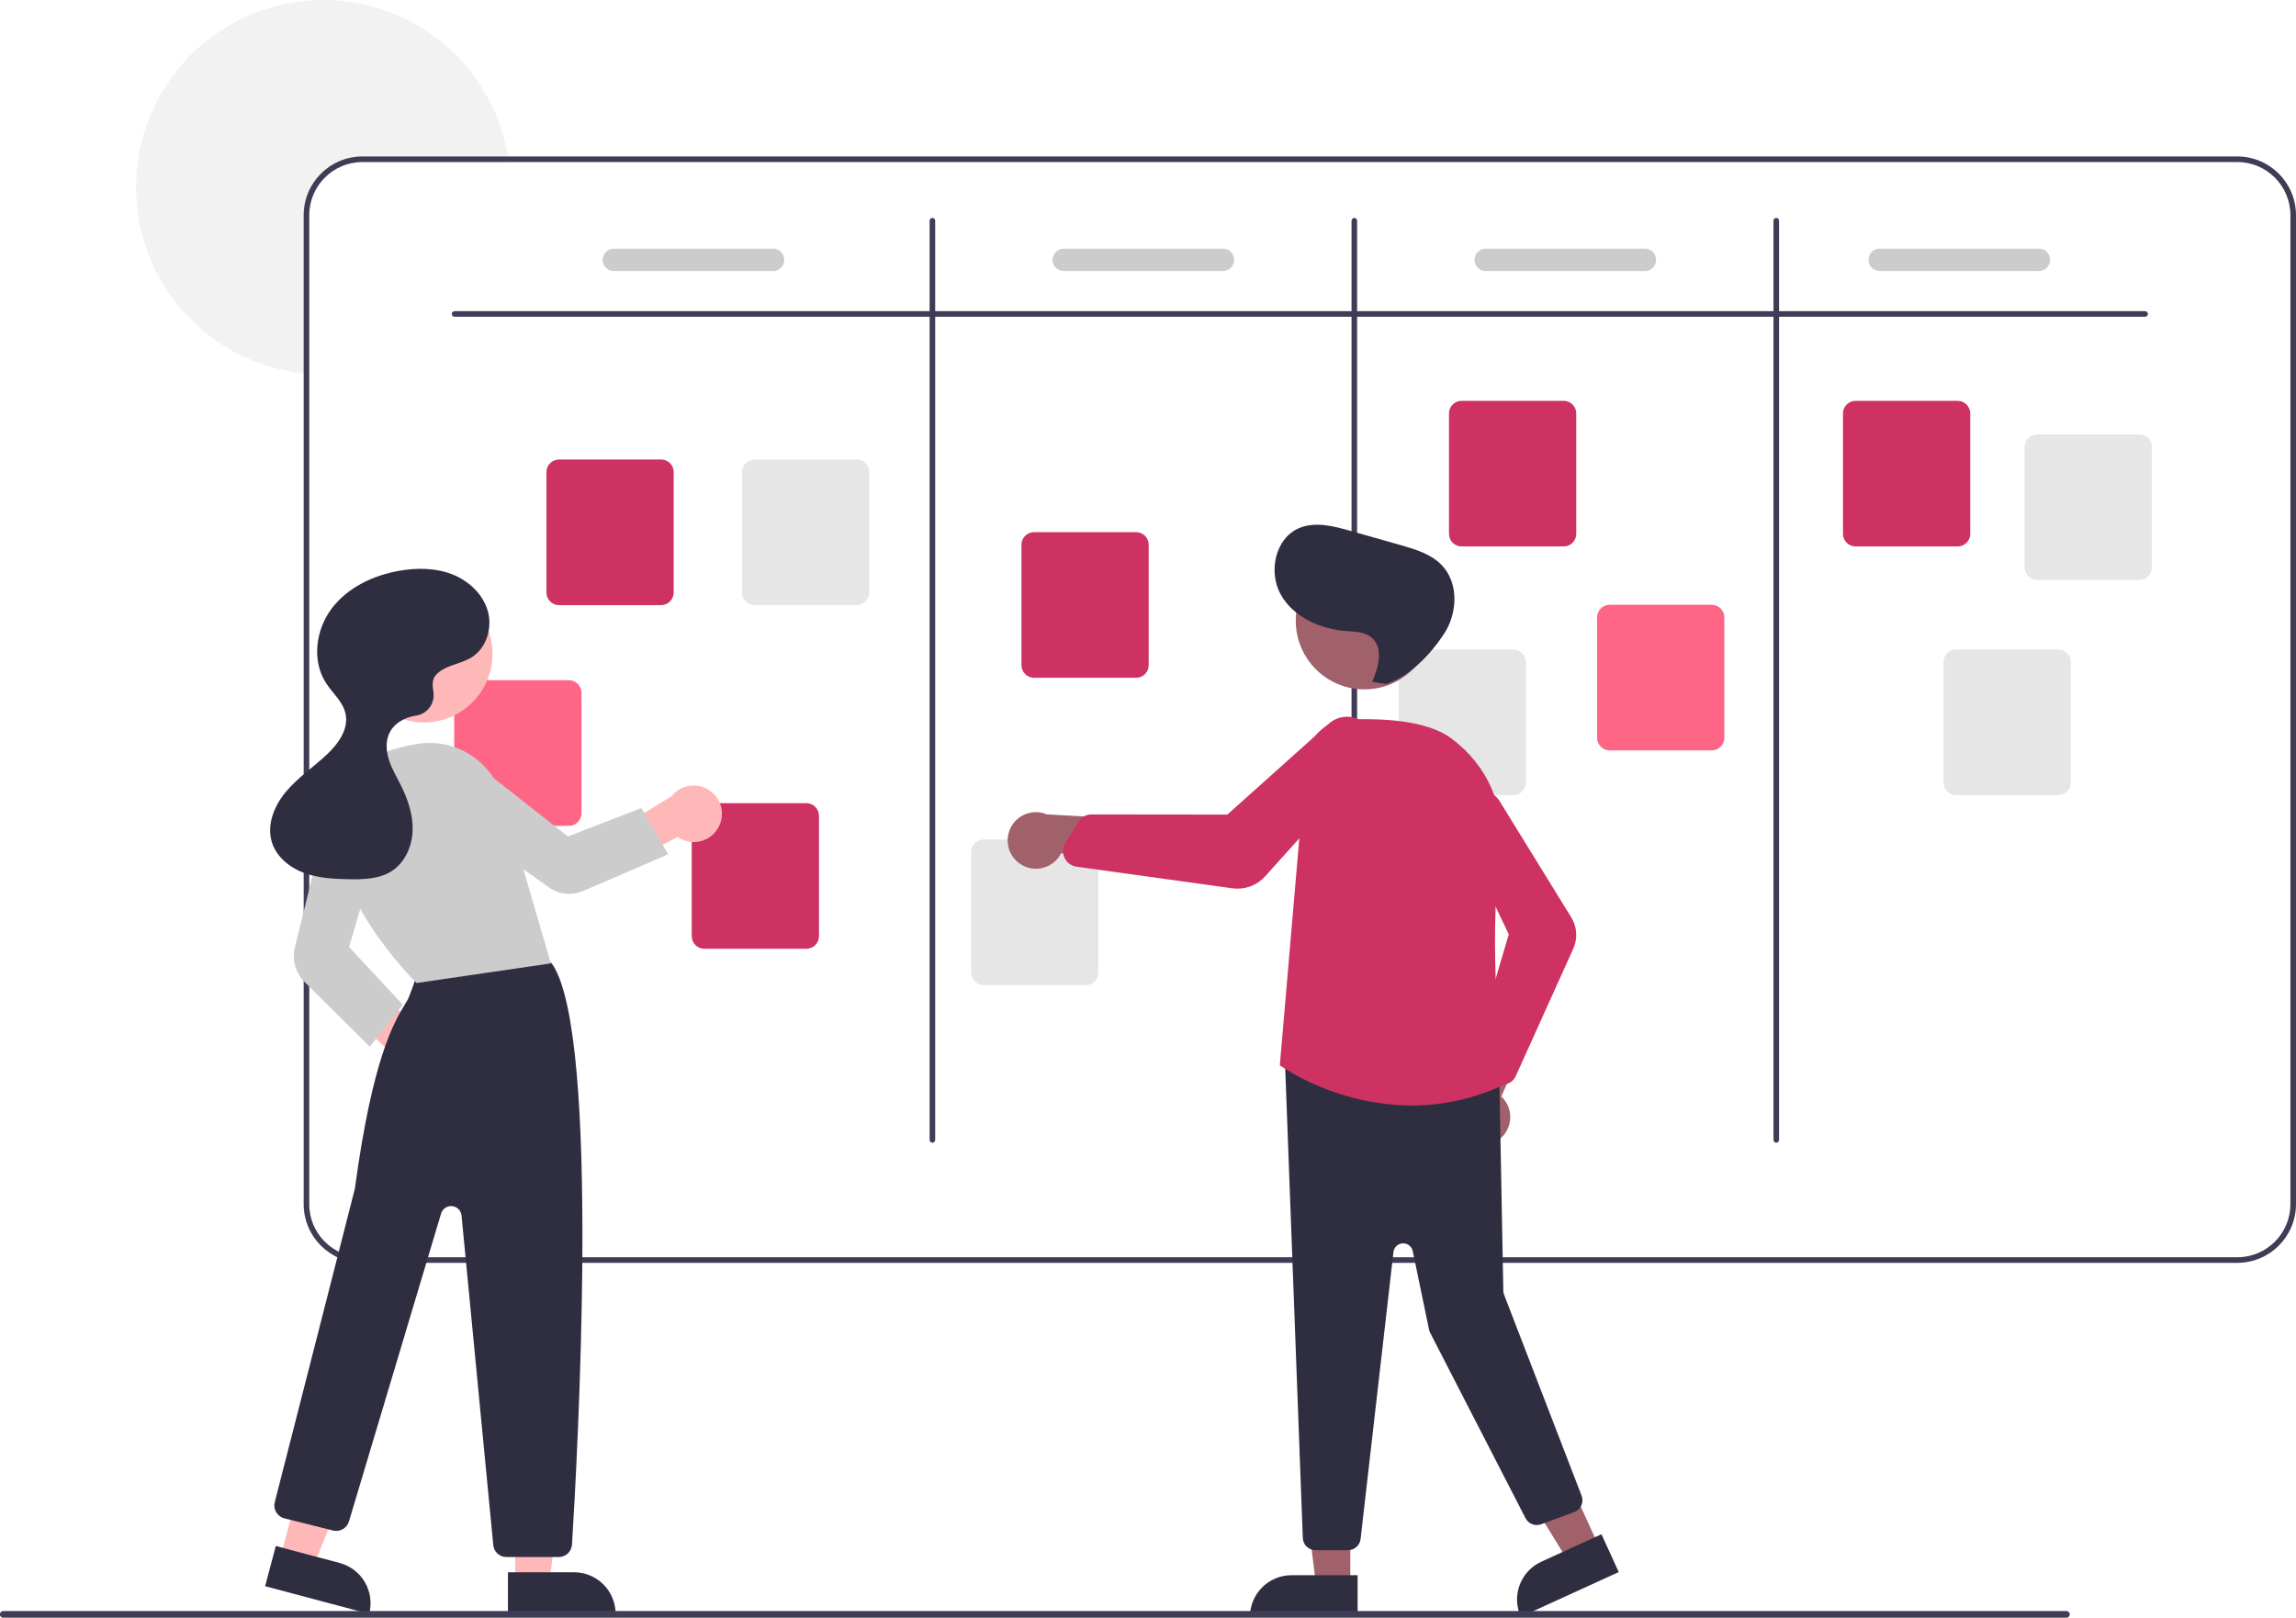
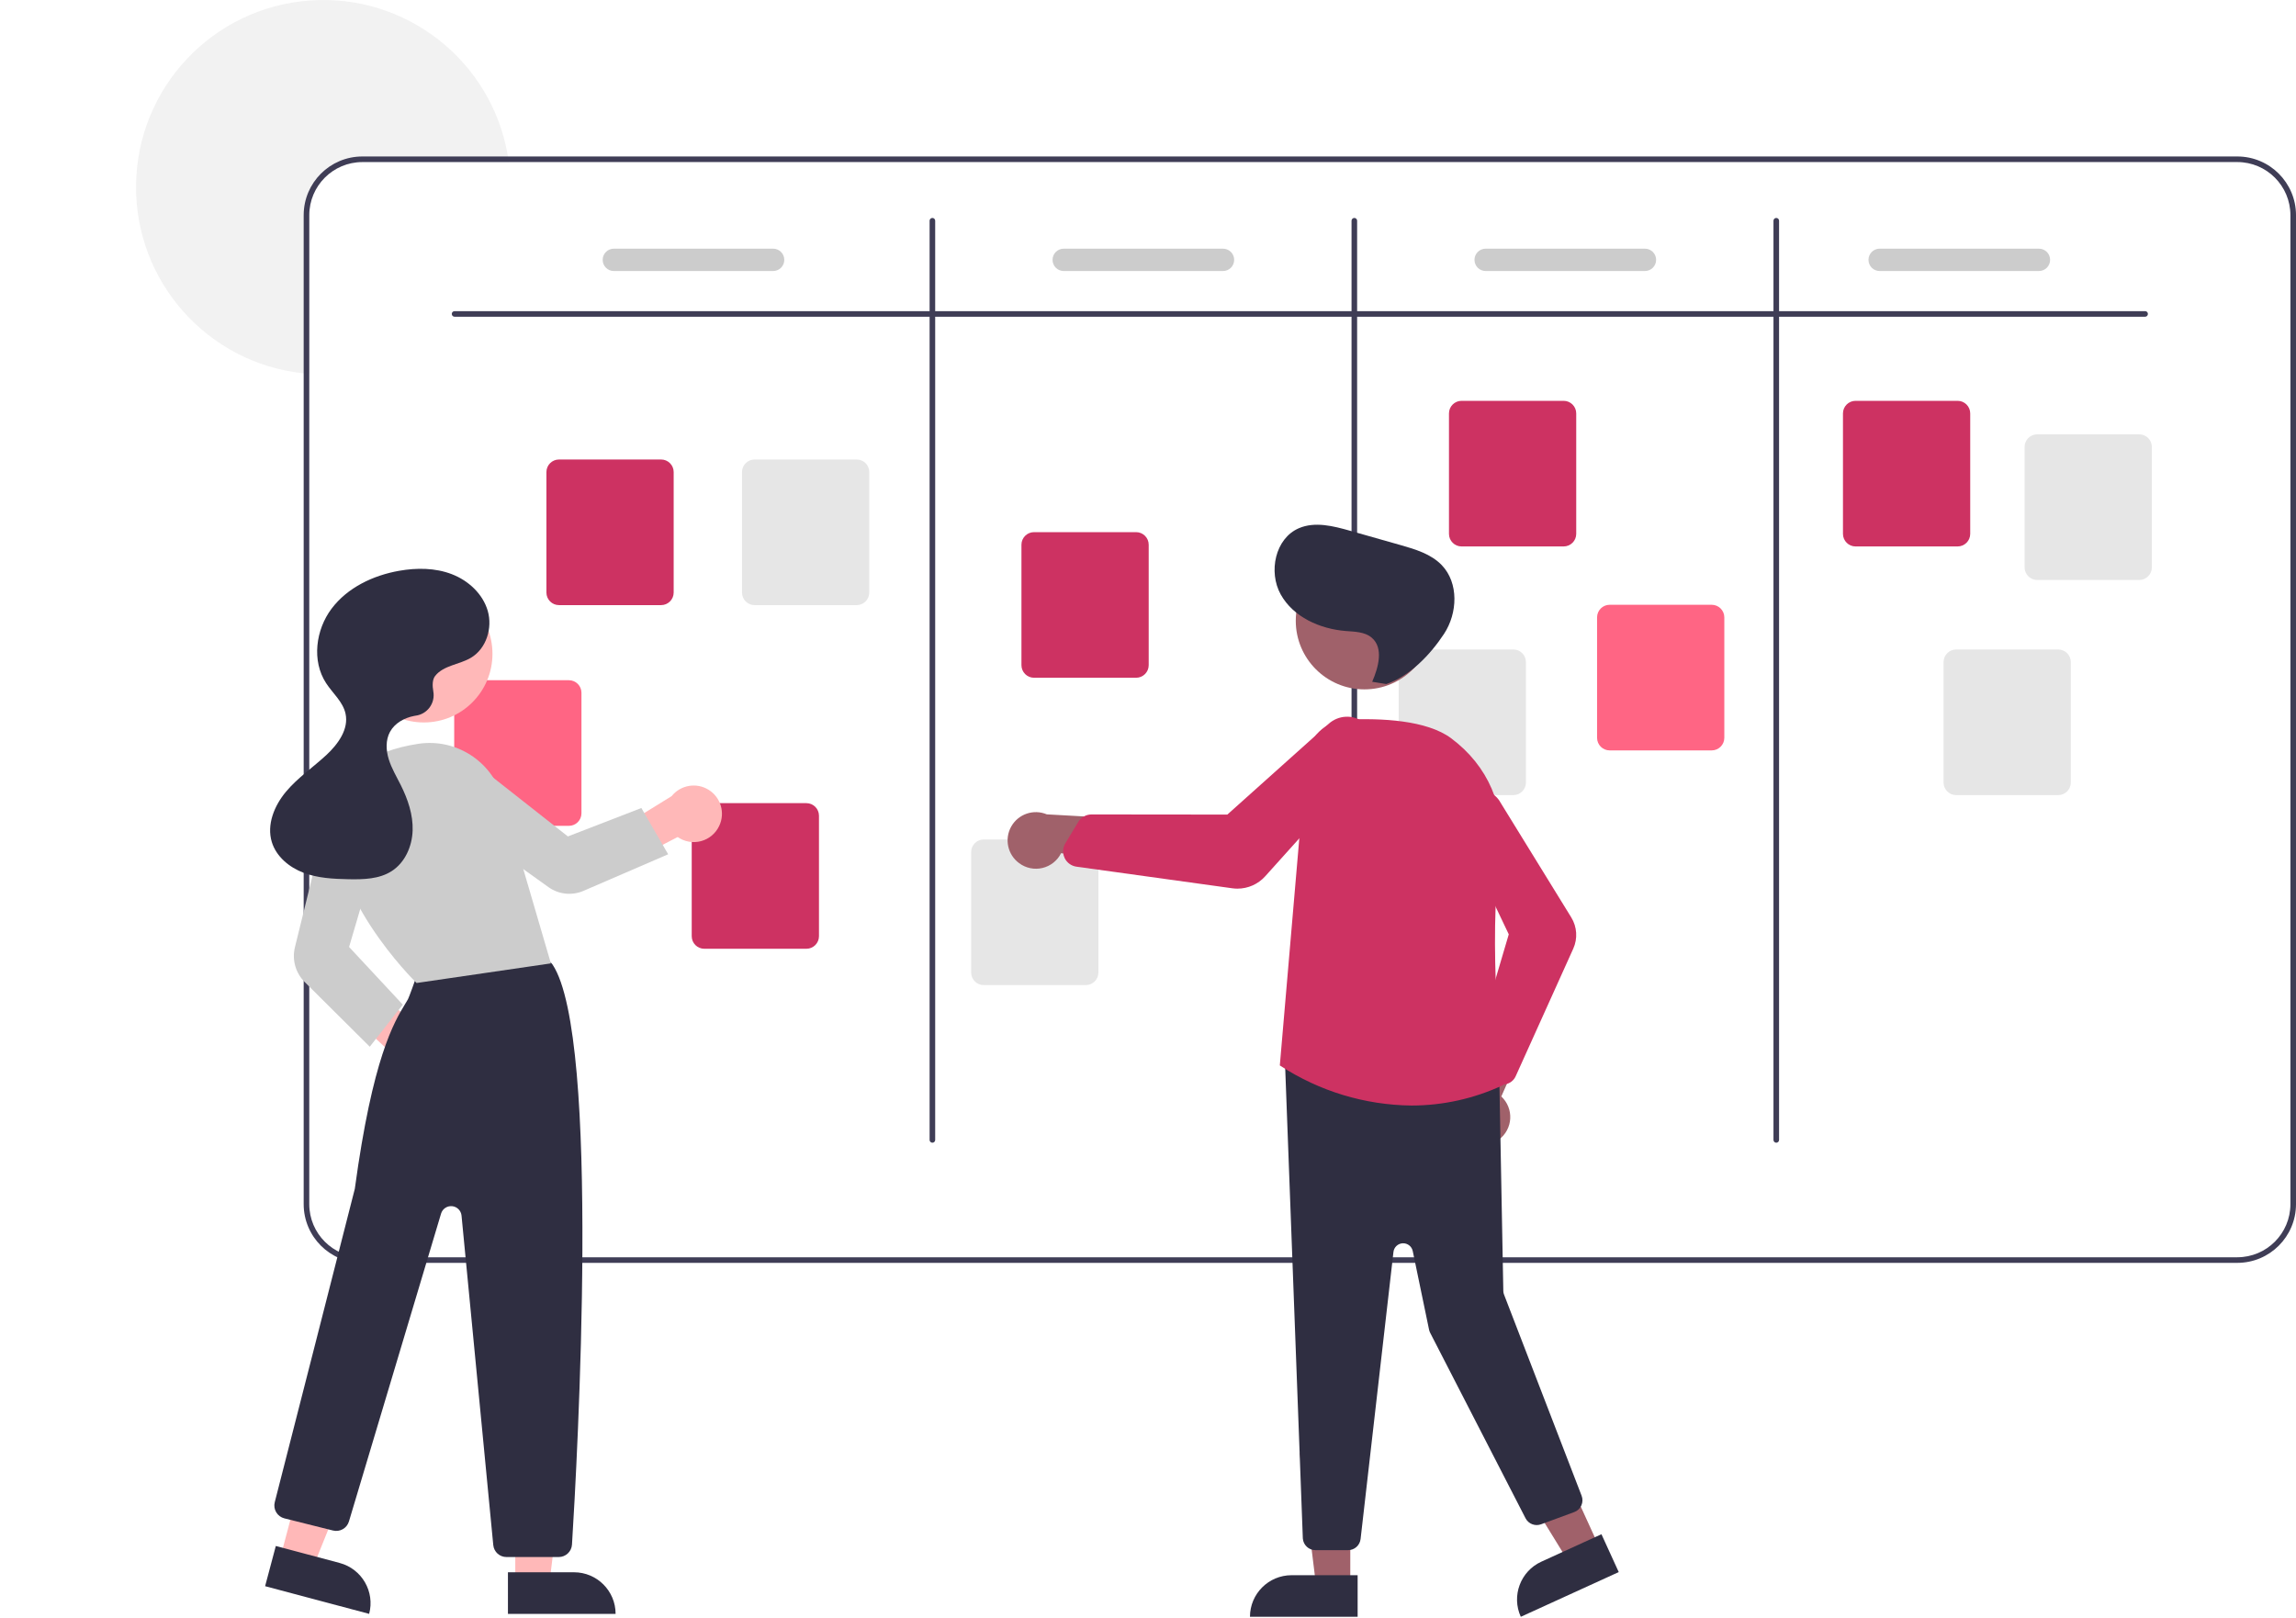
- <svg xmlns="http://www.w3.org/2000/svg" data-name="Layer 1" width="821.676" height="579.01" viewBox="0 0 821.676 579.01">
-   <path d="M371.238,218.495h-52.4a19.017,19.017,0,0,0-19,19v56.81c-.67-.04-1.34-.1-2-.18a66.999,66.999,0,1,1,73.1-77.63C371.048,217.155,371.148,217.825,371.238,218.495Z" transform="translate(-189.1619 -160.4952)" fill="#f2f2f2" />
-   <path d="M989.838,216.495h-671a21.023,21.023,0,0,0-21,21v354a21.023,21.023,0,0,0,21,21h671a21.023,21.023,0,0,0,21-21v-354A21.023,21.023,0,0,0,989.838,216.495Zm19,375a19.017,19.017,0,0,1-19,19h-671a19.017,19.017,0,0,1-19-19v-354a19.017,19.017,0,0,1,19-19h671a19.017,19.017,0,0,1,19,19Z" transform="translate(-189.1619 -160.4952)" fill="#3f3d56" />
-   <path d="M956.838,273.865h-605a1,1,0,0,1,0-2h605a1,1,0,0,1,0,2Z" transform="translate(-189.1619 -160.4952)" fill="#3f3d56" />
-   <path d="M522.838,569.495a1,1,0,0,1-1-1v-329a1,1,0,1,1,2,0v329A1,1,0,0,1,522.838,569.495Z" transform="translate(-189.1619 -160.4952)" fill="#3f3d56" />
-   <path d="M673.838,569.495a1,1,0,0,1-1-1v-329a1,1,0,1,1,2,0v329A1,1,0,0,1,673.838,569.495Z" transform="translate(-189.1619 -160.4952)" fill="#3f3d56" />
-   <path d="M824.838,569.495a1,1,0,0,1-1-1v-329a1,1,0,1,1,2,0v329A1,1,0,0,1,824.838,569.495Z" transform="translate(-189.1619 -160.4952)" fill="#3f3d56" />
-   <path d="M425.754,377.083h-36.54a4.505,4.505,0,0,1-4.5-4.5V329.463a4.505,4.505,0,0,1,4.5-4.5h36.54a4.505,4.505,0,0,1,4.5,4.5v43.12A4.505,4.505,0,0,1,425.754,377.083Z" transform="translate(-189.1619 -160.4952)" fill="#cd3262" />
-   <path d="M477.754,500.083h-36.54a4.505,4.505,0,0,1-4.5-4.5V452.463a4.505,4.505,0,0,1,4.5-4.5h36.54a4.505,4.505,0,0,1,4.5,4.5v43.12A4.505,4.505,0,0,1,477.754,500.083Z" transform="translate(-189.1619 -160.4952)" fill="#cd3262" />
-   <path d="M595.754,403.083h-36.54a4.505,4.505,0,0,1-4.5-4.5V355.463a4.505,4.505,0,0,1,4.5-4.5h36.54a4.505,4.505,0,0,1,4.5,4.5v43.12A4.505,4.505,0,0,1,595.754,403.083Z" transform="translate(-189.1619 -160.4952)" fill="#cd3262" />
-   <path d="M748.754,356.083h-36.54a4.505,4.505,0,0,1-4.5-4.5V308.463a4.505,4.505,0,0,1,4.5-4.5h36.54a4.505,4.505,0,0,1,4.5,4.5v43.12A4.505,4.505,0,0,1,748.754,356.083Z" transform="translate(-189.1619 -160.4952)" fill="#cd3262" />
-   <path d="M889.754,356.083h-36.54a4.505,4.505,0,0,1-4.5-4.5V308.463a4.505,4.505,0,0,1,4.5-4.5h36.54a4.505,4.505,0,0,1,4.5,4.5v43.12A4.505,4.505,0,0,1,889.754,356.083Z" transform="translate(-189.1619 -160.4952)" fill="#cd3262" />
-   <path d="M954.754,368.083h-36.54a4.505,4.505,0,0,1-4.5-4.5V320.463a4.505,4.505,0,0,1,4.5-4.5h36.54a4.505,4.505,0,0,1,4.5,4.5v43.12A4.505,4.505,0,0,1,954.754,368.083Z" transform="translate(-189.1619 -160.4952)" fill="#e6e6e6" />
-   <path d="M925.754,445.083h-36.54a4.505,4.505,0,0,1-4.5-4.5V397.463a4.505,4.505,0,0,1,4.5-4.5h36.54a4.505,4.505,0,0,1,4.5,4.5v43.12A4.505,4.505,0,0,1,925.754,445.083Z" transform="translate(-189.1619 -160.4952)" fill="#e6e6e6" />
-   <path d="M801.754,429.083h-36.54a4.505,4.505,0,0,1-4.5-4.5V381.463a4.505,4.505,0,0,1,4.5-4.5h36.54a4.505,4.505,0,0,1,4.5,4.5v43.12A4.505,4.505,0,0,1,801.754,429.083Z" transform="translate(-189.1619 -160.4952)" fill="#ff6584" />
-   <path d="M730.754,445.083h-36.54a4.505,4.505,0,0,1-4.5-4.5V397.463a4.505,4.505,0,0,1,4.5-4.5h36.54a4.505,4.505,0,0,1,4.5,4.5v43.12A4.505,4.505,0,0,1,730.754,445.083Z" transform="translate(-189.1619 -160.4952)" fill="#e6e6e6" />
-   <path d="M577.754,513.083h-36.54a4.505,4.505,0,0,1-4.5-4.5V465.463a4.505,4.505,0,0,1,4.5-4.5h36.54a4.505,4.505,0,0,1,4.5,4.5v43.12A4.505,4.505,0,0,1,577.754,513.083Z" transform="translate(-189.1619 -160.4952)" fill="#e6e6e6" />
-   <path d="M392.754,456.083h-36.54a4.505,4.505,0,0,1-4.5-4.5V408.463a4.505,4.505,0,0,1,4.5-4.5h36.54a4.505,4.505,0,0,1,4.5,4.5v43.12A4.505,4.505,0,0,1,392.754,456.083Z" transform="translate(-189.1619 -160.4952)" fill="#ff6584" />
-   <path d="M495.754,377.083h-36.54a4.505,4.505,0,0,1-4.5-4.5V329.463a4.505,4.505,0,0,1,4.5-4.5h36.54a4.505,4.505,0,0,1,4.5,4.5v43.12A4.505,4.505,0,0,1,495.754,377.083Z" transform="translate(-189.1619 -160.4952)" fill="#e6e6e6" />
-   <path d="M465.838,257.495h-57a4,4,0,0,1,0-8h57a4,4,0,0,1,0,8Z" transform="translate(-189.1619 -160.4952)" fill="#ccc" />
-   <path d="M626.838,257.495h-57a4,4,0,0,1,0-8h57a4,4,0,0,1,0,8Z" transform="translate(-189.1619 -160.4952)" fill="#ccc" />
-   <path d="M777.838,257.495h-57a4,4,0,0,1,0-8h57a4,4,0,0,1,0,8Z" transform="translate(-189.1619 -160.4952)" fill="#ccc" />
-   <path d="M918.838,257.495h-57a4,4,0,0,1,0-8h57a4,4,0,0,1,0,8Z" transform="translate(-189.1619 -160.4952)" fill="#ccc" />
-   <path d="M338.171,550.387A10.056,10.056,0,0,1,329.471,537.656L303.838,513.795l13.553-3.438,25.206,20.444a10.11,10.11,0,0,1-4.426,19.586Z" transform="translate(-189.1619 -160.4952)" fill="#ffb8b8" />
-   <polygon points="184.404 566.253 196.664 566.253 202.496 518.965 184.402 518.965 184.404 566.253" fill="#ffb8b8" />
-   <path d="M370.939,723.245h38.531a0,0,0,0,1,0,0v14.887a0,0,0,0,1,0,0H385.826a14.887,14.887,0,0,1-14.887-14.887v0A0,0,0,0,1,370.939,723.245Z" transform="translate(591.28 1300.863) rotate(179.9974)" fill="#2f2e41" />
-   <polygon points="100.345 557.401 112.193 560.555 129.994 516.359 112.509 511.705 100.345 557.401" fill="#ffb8b8" />
-   <path d="M285.307,718.541h38.531a0,0,0,0,1,0,0v14.887a0,0,0,0,1,0,0H300.194a14.887,14.887,0,0,1-14.887-14.887v0A0,0,0,0,1,285.307,718.541Z" transform="matrix(-0.96635, -0.25722, 0.25722, -0.96635, 222.9961, 1345.388)" fill="#2f2e41" />
-   <path d="M389.123,717.795H370.416a4.73,4.73,0,0,1-4.726-4.293L354.333,595.57a3.748,3.748,0,0,0-7.321-.715L314.039,705.055a4.742,4.742,0,0,1-5.7,3.246l-17.403-4.352a4.747,4.747,0,0,1-3.447-5.787c.284-1.11,28.411-111.028,28.656-112.158,6.373-46.968,13.997-59.554,18.093-66.314.339-.56.651-1.074.931-1.561.351-.608,2.512-6.645,3.884-10.564a4.79,4.79,0,0,1,2.435-2.978c17.211-8.802,37.347-2.709,43.109-.632a4.682,4.682,0,0,1,2.338,1.815c17.285,26.071,8.802,177.491,6.926,207.581A4.751,4.751,0,0,1,389.123,717.795Z" transform="translate(-189.1619 -160.4952)" fill="#2f2e41" />
-   <circle cx="151.684" cy="234.024" r="24.561" fill="#ffb8b8" />
-   <path d="M338.244,512.333l-.177-.171c-.331-.32-33.056-32.38-28.821-62.024,1.811-12.68,12.07-20.781,29.668-23.431a27.135,27.135,0,0,1,30,19.121l17.4,59.484Z" transform="translate(-189.1619 -160.4952)" fill="#ccc" />
-   <path d="M321.495,535.136l-23.318-23.171a13.137,13.137,0,0,1-3.48-12.392l11.289-45.919A10.354,10.354,0,0,1,319.165,446.254a10.411,10.411,0,0,1,6.809,12.794L314.09,499.444l19.218,20.637Z" transform="translate(-189.1619 -160.4952)" fill="#ccc" />
-   <path d="M446.566,456.058a10.056,10.056,0,0,1-14.884,4.029L400.553,476.221l1.376-13.706,27.597-17.079a10.11,10.11,0,0,1,17.04,10.621Z" transform="translate(-189.1619 -160.4952)" fill="#ffb8b8" />
-   <path d="M428.283,466.26l-30.346,13.114a12.809,12.809,0,0,1-12.477-1.338l-38.589-27.649A10.355,10.355,0,0,1,344.897,435.4a10.41,10.41,0,0,1,14.409-1.568l33.088,26.042,26.3-10.175Z" transform="translate(-189.1619 -160.4952)" fill="#ccc" />
-   <path d="M344.918,402.39c3.03-3.796,8.691-4.001,12.853-6.505,5.452-3.28,7.706-10.611,5.949-16.726s-6.938-10.881-12.878-13.16-12.549-2.307-18.816-1.206c-9.33,1.64-18.516,5.995-24.207,13.569s-7.139,18.666-1.981,26.612c2.37,3.652,6.029,6.667,6.975,10.917,1.242,5.58-2.671,10.961-6.864,14.846-4.777,4.426-10.257,8.133-14.442,13.123s-6.976,11.806-5.066,18.032c1.6,5.216,6.256,9.059,11.361,10.984s10.666,2.203,16.121,2.309c5.297.104,10.924-.025,15.386-2.881,4.777-3.058,7.328-8.858,7.516-14.527s-1.706-11.223-4.245-16.294c-1.513-3.023-3.273-5.953-4.278-9.18s-1.18-6.89.431-9.863c1.693-3.125,5.117-5.009,8.604-5.694.181-.036.373-.067.573-.096a7.398,7.398,0,0,0,6.333-8.628C343.847,405.808,343.881,403.689,344.918,402.39Z" transform="translate(-189.1619 -160.4952)" fill="#2f2e41" />
-   <polygon points="483.229 567.3 470.969 567.3 465.137 520.012 483.231 520.013 483.229 567.3" fill="#a0616a" />
-   <path d="M462.212,563.797h23.644a0,0,0,0,1,0,0v14.887a0,0,0,0,1,0,0H447.325a0,0,0,0,1,0,0v0A14.887,14.887,0,0,1,462.212,563.797Z" fill="#2f2e41" />
-   <polygon points="572.184 553.413 561.033 558.506 536.079 517.917 552.538 510.399 572.184 553.413" fill="#a0616a" />
-   <path d="M743.47,716.962h23.644a0,0,0,0,1,0,0v14.887a0,0,0,0,1,0,0H728.583a0,0,0,0,1,0,0v0A14.887,14.887,0,0,1,743.47,716.962Z" transform="translate(-422.5278 215.6884) rotate(-24.54855)" fill="#2f2e41" />
-   <path d="M725.643,568.352a10.056,10.056,0,0,0,.801-15.399l14.412-32.7-18.309,3.103-10.879,30.577a10.11,10.11,0,0,0,13.975,14.419Z" transform="translate(-189.1619 -160.4952)" fill="#a0616a" />
-   <path d="M671.609,715.327H659.897a4.517,4.517,0,0,1-4.488-4.174l-6.387-170.559a4.5,4.5,0,0,1,4.925-4.805l67.735,7.193a4.501,4.501,0,0,1,4.062,4.394l1.419,75.235a3.492,3.492,0,0,0,.234,1.193l27.785,72.053a4.499,4.499,0,0,1-2.643,5.841l-11.868,4.373a4.501,4.501,0,0,1-5.557-2.164l-34.133-66.369a4.475,4.475,0,0,1-.404-1.143l-5.831-28.094a3.5,3.5,0,0,0-6.904.312L676.08,711.338A4.499,4.499,0,0,1,671.609,715.327Z" transform="translate(-189.1619 -160.4952)" fill="#2f2e41" />
-   <circle cx="488.279" cy="222.178" r="24.561" fill="#a0616a" />
-   <path d="M694.285,556.19a87.664,87.664,0,0,1-46.873-14.198l-.239-.165.025-.29,9.395-109.416a15.421,15.421,0,0,1,14.599-14.062c12.176-.56,28.531.146,37.286,6.667,13.231,9.854,19.608,24.694,17.496,40.712-4.38,33.219.582,78.029,1.162,83.029l.042.36-.33.151A77.266,77.266,0,0,1,694.285,556.19Z" transform="translate(-189.1619 -160.4952)" fill="#cd3262" />
-   <path d="M727.022,548.653a5.007,5.007,0,0,1-3.681-1.622l-5.373-5.861a5.026,5.026,0,0,1-1.109-4.795l12.251-41.464-18.64-39.144a8.832,8.832,0,0,1-.604-5.879,8.809,8.809,0,0,1,16.313-2.084l25.295,41.042a11.951,11.951,0,0,1,.72,11.198l-20.61,45.665a4.988,4.988,0,0,1-3.766,2.88A5.054,5.054,0,0,1,727.022,548.653Z" transform="translate(-189.1619 -160.4952)" fill="#cd3262" />
-   <path d="M553.9,469.448a10.056,10.056,0,0,0,14.999-3.578l35.438,4.596L596.192,453.778l-32.404-1.806a10.11,10.11,0,0,0-9.888,17.476Z" transform="translate(-189.1619 -160.4952)" fill="#a0616a" />
-   <path d="M632.011,478.562a13.425,13.425,0,0,1-1.845-.127l-55.751-7.732a5.541,5.541,0,0,1-4.251-3.111,5.657,5.657,0,0,1-.318-.829h-0a5.564,5.564,0,0,1,.575-4.432l4.614-7.649a5.584,5.584,0,0,1,4.756-2.686h.008l48.596.056,36.294-32.517a9.868,9.868,0,0,1,6.107-2.5,9.835,9.835,0,0,1,7.373,16.815L641.953,474.128A13.364,13.364,0,0,1,632.011,478.562Z" transform="translate(-189.1619 -160.4952)" fill="#cd3262" />
-   <path d="M680.234,404.523c2.244-5.195,4.144-12.113-.161-15.785-2.497-2.13-6.094-2.135-9.365-2.4-9.217-.747-18.706-4.988-23.211-13.064s-1.989-20.084,6.51-23.728c5.729-2.456,12.297-.783,18.294.918l18.006,5.106c5.35,1.517,10.967,3.19,14.819,7.201,6.143,6.397,5.684,17.212.805,24.618s-12.226,15.131-20.638,17.943Z" transform="translate(-189.1619 -160.4952)" fill="#2f2e41" />
-   <path d="M928.647,739.505h-738.294a1.191,1.191,0,1,1,0-2.381h738.294a1.191,1.191,0,1,1,0,2.381Z" transform="translate(-189.1619 -160.4952)" fill="#3f3d56" />
+ <svg xmlns="http://www.w3.org/2000/svg" width="821.676" height="579.01" data-name="Layer 1">
+   <g class="layer">
+     <path d="m371.24,218.5l-52.4,0a19.02,19.02 0 0 0 -19,19l0,56.81c-0.67,-0.04 -1.34,-0.1 -2,-0.18a67,67 0 1 1 73.1,-77.63c0.11,0.66 0.21,1.33 0.3,2z" fill="#f2f2f2" id="svg_1" transform="translate(-189.1619 -160.4952)" />
+     <path d="m989.84,216.5l-671,0a21.02,21.02 0 0 0 -21,21l0,354a21.02,21.02 0 0 0 21,21l671,0a21.02,21.02 0 0 0 21,-21l0,-354a21.02,21.02 0 0 0 -21,-21zm19,375a19.02,19.02 0 0 1 -19,19l-671,0a19.02,19.02 0 0 1 -19,-19l0,-354a19.02,19.02 0 0 1 19,-19l671,0a19.02,19.02 0 0 1 19,19l0,354z" fill="#3f3d56" id="svg_2" transform="translate(-189.1619 -160.4952)" />
+     <path d="m956.84,273.86l-605,0a1,1 0 0 1 0,-2l605,0a1,1 0 0 1 0,2z" fill="#3f3d56" id="svg_3" transform="translate(-189.1619 -160.4952)" />
+     <path d="m522.84,569.5a1,1 0 0 1 -1,-1l0,-329a1,1 0 1 1 2,0l0,329a1,1 0 0 1 -1,1z" fill="#3f3d56" id="svg_4" transform="translate(-189.1619 -160.4952)" />
+     <path d="m673.84,569.5a1,1 0 0 1 -1,-1l0,-329a1,1 0 1 1 2,0l0,329a1,1 0 0 1 -1,1z" fill="#3f3d56" id="svg_5" transform="translate(-189.1619 -160.4952)" />
+     <path d="m824.84,569.5a1,1 0 0 1 -1,-1l0,-329a1,1 0 1 1 2,0l0,329a1,1 0 0 1 -1,1z" fill="#3f3d56" id="svg_6" transform="translate(-189.1619 -160.4952)" />
+     <path d="m425.75,377.08l-36.54,0a4.5,4.5 0 0 1 -4.5,-4.5l0,-43.12a4.5,4.5 0 0 1 4.5,-4.5l36.54,0a4.5,4.5 0 0 1 4.5,4.5l0,43.12a4.5,4.5 0 0 1 -4.5,4.5z" fill="#cd3262" id="svg_7" transform="translate(-189.1619 -160.4952)" />
+     <path d="m477.75,500.08l-36.54,0a4.5,4.5 0 0 1 -4.5,-4.5l0,-43.12a4.5,4.5 0 0 1 4.5,-4.5l36.54,0a4.5,4.5 0 0 1 4.5,4.5l0,43.12a4.5,4.5 0 0 1 -4.5,4.5z" fill="#cd3262" id="svg_8" transform="translate(-189.1619 -160.4952)" />
+     <path d="m595.75,403.08l-36.54,0a4.51,4.51 0 0 1 -4.5,-4.5l0,-43.12a4.51,4.51 0 0 1 4.5,-4.5l36.54,0a4.51,4.51 0 0 1 4.5,4.5l0,43.12a4.51,4.51 0 0 1 -4.5,4.5z" fill="#cd3262" id="svg_9" transform="translate(-189.1619 -160.4952)" />
+     <path d="m748.75,356.08l-36.54,0a4.51,4.51 0 0 1 -4.5,-4.5l0,-43.12a4.51,4.51 0 0 1 4.5,-4.5l36.54,0a4.51,4.51 0 0 1 4.5,4.5l0,43.12a4.51,4.51 0 0 1 -4.5,4.5z" fill="#cd3262" id="svg_10" transform="translate(-189.1619 -160.4952)" />
+     <path d="m889.75,356.08l-36.54,0a4.51,4.51 0 0 1 -4.5,-4.5l0,-43.12a4.51,4.51 0 0 1 4.5,-4.5l36.54,0a4.51,4.51 0 0 1 4.5,4.5l0,43.12a4.51,4.51 0 0 1 -4.5,4.5z" fill="#cd3262" id="svg_11" transform="translate(-189.1619 -160.4952)" />
+     <path d="m954.75,368.08l-36.54,0a4.51,4.51 0 0 1 -4.5,-4.5l0,-43.12a4.51,4.51 0 0 1 4.5,-4.5l36.54,0a4.51,4.51 0 0 1 4.5,4.5l0,43.12a4.51,4.51 0 0 1 -4.5,4.5z" fill="#e6e6e6" id="svg_12" transform="translate(-189.1619 -160.4952)" />
+     <path d="m925.75,445.08l-36.54,0a4.51,4.51 0 0 1 -4.5,-4.5l0,-43.12a4.51,4.51 0 0 1 4.5,-4.5l36.54,0a4.51,4.51 0 0 1 4.5,4.5l0,43.12a4.51,4.51 0 0 1 -4.5,4.5z" fill="#e6e6e6" id="svg_13" transform="translate(-189.1619 -160.4952)" />
+     <path d="m801.75,429.08l-36.54,0a4.51,4.51 0 0 1 -4.5,-4.5l0,-43.12a4.51,4.51 0 0 1 4.5,-4.5l36.54,0a4.51,4.51 0 0 1 4.5,4.5l0,43.12a4.51,4.51 0 0 1 -4.5,4.5z" fill="#ff6584" id="svg_14" transform="translate(-189.1619 -160.4952)" />
+     <path d="m730.75,445.08l-36.54,0a4.51,4.51 0 0 1 -4.5,-4.5l0,-43.12a4.51,4.51 0 0 1 4.5,-4.5l36.54,0a4.51,4.51 0 0 1 4.5,4.5l0,43.12a4.51,4.51 0 0 1 -4.5,4.5z" fill="#e6e6e6" id="svg_15" transform="translate(-189.1619 -160.4952)" />
+     <path d="m577.75,513.08l-36.54,0a4.51,4.51 0 0 1 -4.5,-4.5l0,-43.12a4.51,4.51 0 0 1 4.5,-4.5l36.54,0a4.51,4.51 0 0 1 4.5,4.5l0,43.12a4.51,4.51 0 0 1 -4.5,4.5z" fill="#e6e6e6" id="svg_16" transform="translate(-189.1619 -160.4952)" />
+     <path d="m392.75,456.08l-36.54,0a4.5,4.5 0 0 1 -4.5,-4.5l0,-43.12a4.5,4.5 0 0 1 4.5,-4.5l36.54,0a4.5,4.5 0 0 1 4.5,4.5l0,43.12a4.5,4.5 0 0 1 -4.5,4.5z" fill="#ff6584" id="svg_17" transform="translate(-189.1619 -160.4952)" />
+     <path d="m495.75,377.08l-36.54,0a4.5,4.5 0 0 1 -4.5,-4.5l0,-43.12a4.5,4.5 0 0 1 4.5,-4.5l36.54,0a4.5,4.5 0 0 1 4.5,4.5l0,43.12a4.5,4.5 0 0 1 -4.5,4.5z" fill="#e6e6e6" id="svg_18" transform="translate(-189.1619 -160.4952)" />
+     <path d="m465.84,257.5l-57,0a4,4 0 0 1 0,-8l57,0a4,4 0 0 1 0,8z" fill="#ccc" id="svg_19" transform="translate(-189.1619 -160.4952)" />
+     <path d="m626.84,257.5l-57,0a4,4 0 0 1 0,-8l57,0a4,4 0 0 1 0,8z" fill="#ccc" id="svg_20" transform="translate(-189.1619 -160.4952)" />
+     <path d="m777.84,257.5l-57,0a4,4 0 0 1 0,-8l57,0a4,4 0 0 1 0,8z" fill="#ccc" id="svg_21" transform="translate(-189.1619 -160.4952)" />
+     <path d="m918.84,257.5l-57,0a4,4 0 0 1 0,-8l57,0a4,4 0 0 1 0,8z" fill="#ccc" id="svg_22" transform="translate(-189.1619 -160.4952)" />
+     <path d="m338.17,550.39a10.06,10.06 0 0 1 -8.7,-12.73l-25.63,-23.87l13.55,-3.43l25.21,20.44a10.11,10.11 0 0 1 -4.43,19.59z" fill="#ffb8b8" id="svg_23" transform="translate(-189.1619 -160.4952)" />
+     <polygon fill="#ffb8b8" id="svg_24" points="184.404 566.253 196.664 566.253 202.496 518.965 184.402 518.965 184.404 566.253" />
+     <path d="m370.94,723.24l38.53,0a0,0 0 0 1 0,0l0,14.89a0,0 0 0 1 0,0l-23.64,0a14.89,14.89 0 0 1 -14.89,-14.89l0,0a0,0 0 0 1 0,0z" fill="#2f2e41" id="svg_25" transform="translate(591.28 1300.863) rotate(179.9974)" />
+     <polygon fill="#ffb8b8" id="svg_26" points="100.345 557.401 112.193 560.555 129.994 516.359 112.509 511.705 100.345 557.401" />
+     <path d="m285.31,718.54l38.53,0a0,0 0 0 1 0,0l0,14.89a0,0 0 0 1 0,0l-23.65,0a14.89,14.89 0 0 1 -14.88,-14.89l0,0a0,0 0 0 1 0,0z" fill="#2f2e41" id="svg_27" transform="matrix(-0.96635, -0.25722, 0.25722, -0.96635, 222.9961, 1345.388)" />
+     <path d="m389.12,717.79l-18.7,0a4.73,4.73 0 0 1 -4.73,-4.29l-11.36,-117.93a3.75,3.75 0 0 0 -7.32,-0.71l-32.97,110.19a4.74,4.74 0 0 1 -5.7,3.25l-17.4,-4.35a4.75,4.75 0 0 1 -3.45,-5.79c0.28,-1.11 28.41,-111.03 28.65,-112.16c6.38,-46.96 14,-59.55 18.1,-66.31c0.34,-0.56 0.65,-1.07 0.93,-1.56c0.35,-0.61 2.51,-6.65 3.88,-10.57a4.79,4.79 0 0 1 2.44,-2.97c17.21,-8.8 37.34,-2.71 43.11,-0.63a4.68,4.68 0 0 1 2.33,1.81c17.29,26.07 8.81,177.49 6.93,207.58a4.75,4.75 0 0 1 -4.74,4.44z" fill="#2f2e41" id="svg_28" transform="translate(-189.1619 -160.4952)" />
+     <circle cx="151.68" cy="234.02" fill="#ffb8b8" id="svg_29" r="24.56" />
+     <path d="m338.24,512.33l-0.17,-0.17c-0.33,-0.32 -33.06,-32.38 -28.82,-62.02c1.81,-12.68 12.07,-20.78 29.66,-23.43a27.13,27.13 0 0 1 30,19.12l17.4,59.48l-48.07,7.02z" fill="#ccc" id="svg_30" transform="translate(-189.1619 -160.4952)" />
+     <path d="m321.49,535.14l-23.31,-23.18a13.14,13.14 0 0 1 -3.48,-12.39l11.29,-45.92a10.35,10.35 0 0 1 13.18,-7.4a10.41,10.41 0 0 1 6.8,12.8l-11.88,40.39l19.22,20.64l-11.82,15.06z" fill="#ccc" id="svg_31" transform="translate(-189.1619 -160.4952)" />
+     <path d="m446.57,456.06a10.06,10.06 0 0 1 -14.89,4.03l-31.13,16.13l1.38,-13.71l27.6,-17.07a10.11,10.11 0 0 1 17.04,10.62z" fill="#ffb8b8" id="svg_32" transform="translate(-189.1619 -160.4952)" />
+     <path d="m428.28,466.26l-30.34,13.11a12.81,12.81 0 0 1 -12.48,-1.34l-38.59,-27.64a10.36,10.36 0 0 1 -1.97,-14.99a10.41,10.41 0 0 1 14.41,-1.57l33.08,26.04l26.3,-10.17l9.59,16.56z" fill="#ccc" id="svg_33" transform="translate(-189.1619 -160.4952)" />
+     <path d="m344.92,402.39c3.03,-3.8 8.69,-4 12.85,-6.51c5.45,-3.28 7.71,-10.61 5.95,-16.72s-6.94,-10.88 -12.88,-13.16s-12.55,-2.31 -18.81,-1.21c-9.33,1.64 -18.52,6 -24.21,13.57s-7.14,18.67 -1.98,26.61c2.37,3.66 6.03,6.67 6.97,10.92c1.24,5.58 -2.67,10.96 -6.86,14.85c-4.78,4.42 -10.26,8.13 -14.44,13.12s-6.98,11.81 -5.07,18.03c1.6,5.22 6.26,9.06 11.36,10.99s10.67,2.2 16.12,2.31c5.3,0.1 10.93,-0.03 15.39,-2.89c4.78,-3.05 7.33,-8.85 7.52,-14.52s-1.71,-11.22 -4.25,-16.3c-1.51,-3.02 -3.27,-5.95 -4.28,-9.18s-1.18,-6.89 0.43,-9.86c1.7,-3.12 5.12,-5.01 8.61,-5.69c0.18,-0.04 0.37,-0.07 0.57,-0.1a7.4,7.4 0 0 0 6.33,-8.63c-0.39,-2.21 -0.36,-4.33 0.68,-5.63z" fill="#2f2e41" id="svg_34" transform="translate(-189.1619 -160.4952)" />
+     <polygon fill="#a0616a" id="svg_35" points="483.229 567.3 470.969 567.3 465.137 520.012 483.231 520.013 483.229 567.3" />
+     <path d="m462.21,563.8l23.65,0a0,0 0 0 1 0,0l0,14.88a0,0 0 0 1 0,0l-38.53,0a0,0 0 0 1 0,0l0,0a14.89,14.89 0 0 1 14.88,-14.88z" fill="#2f2e41" id="svg_36" />
+     <polygon fill="#a0616a" id="svg_37" points="572.184 553.413 561.033 558.506 536.079 517.917 552.538 510.399 572.184 553.413" />
+     <path d="m743.47,716.96l23.64,0a0,0 0 0 1 0,0l0,14.89a0,0 0 0 1 0,0l-38.53,0a0,0 0 0 1 0,0l0,0a14.89,14.89 0 0 1 14.89,-14.89z" fill="#2f2e41" id="svg_38" transform="translate(-422.5278 215.6884) rotate(-24.54855)" />
+     <path d="m725.64,568.35a10.06,10.06 0 0 0 0.8,-15.4l14.42,-32.7l-18.31,3.11l-10.88,30.57a10.11,10.11 0 0 0 13.97,14.42z" fill="#a0616a" id="svg_39" transform="translate(-189.1619 -160.4952)" />
+     <path d="m671.61,715.33l-11.71,0a4.52,4.52 0 0 1 -4.49,-4.18l-6.39,-170.56a4.5,4.5 0 0 1 4.93,-4.8l67.73,7.19a4.5,4.5 0 0 1 4.06,4.4l1.42,75.23a3.49,3.49 0 0 0 0.24,1.2l27.78,72.05a4.5,4.5 0 0 1 -2.64,5.84l-11.87,4.37a4.5,4.5 0 0 1 -5.56,-2.16l-34.13,-66.37a4.47,4.47 0 0 1 -0.4,-1.14l-5.83,-28.1a3.5,3.5 0 0 0 -6.91,0.31l-11.76,102.73a4.5,4.5 0 0 1 -4.47,3.99z" fill="#2f2e41" id="svg_40" transform="translate(-189.1619 -160.4952)" />
+     <circle cx="488.28" cy="222.18" fill="#a0616a" id="svg_41" r="24.56" />
+     <path d="m694.28,556.19a87.66,87.66 0 0 1 -46.87,-14.2l-0.24,-0.16l0.03,-0.29l9.39,-109.42a15.42,15.42 0 0 1 14.6,-14.06c12.18,-0.56 28.53,0.15 37.29,6.67c13.23,9.85 19.61,24.69 17.49,40.71c-4.38,33.22 0.58,78.03 1.17,83.03l0.04,0.36l-0.33,0.15a77.27,77.27 0 0 1 -32.57,7.21z" fill="#cd3262" id="svg_42" transform="translate(-189.1619 -160.4952)" />
+     <path d="m727.02,548.65a5.01,5.01 0 0 1 -3.68,-1.62l-5.37,-5.86a5.03,5.03 0 0 1 -1.11,-4.8l12.25,-41.46l-18.64,-39.14a8.83,8.83 0 0 1 -0.6,-5.88a8.81,8.81 0 0 1 16.31,-2.09l25.29,41.05a11.95,11.95 0 0 1 0.72,11.19l-20.61,45.67a4.99,4.99 0 0 1 -3.76,2.88a5.05,5.05 0 0 1 -0.8,0.06z" fill="#cd3262" id="svg_43" transform="translate(-189.1619 -160.4952)" />
+     <path d="m553.9,469.45a10.06,10.06 0 0 0 15,-3.58l35.44,4.6l-8.15,-16.69l-32.4,-1.81a10.11,10.11 0 0 0 -9.89,17.48z" fill="#a0616a" id="svg_44" transform="translate(-189.1619 -160.4952)" />
+     <path d="m632.01,478.56a13.43,13.43 0 0 1 -1.84,-0.13l-55.75,-7.73a5.54,5.54 0 0 1 -4.26,-3.11a5.66,5.66 0 0 1 -0.31,-0.83l0,0a5.56,5.56 0 0 1 0.57,-4.43l4.62,-7.65a5.58,5.58 0 0 1 4.75,-2.68l0.01,0l48.59,0.05l36.3,-32.52a9.87,9.87 0 0 1 6.11,-2.5a9.83,9.83 0 0 1 7.37,16.82l-36.22,40.28a13.36,13.36 0 0 1 -9.94,4.43z" fill="#cd3262" id="svg_45" transform="translate(-189.1619 -160.4952)" />
+     <path d="m680.23,404.52c2.25,-5.19 4.15,-12.11 -0.16,-15.78c-2.49,-2.13 -6.09,-2.14 -9.36,-2.4c-9.22,-0.75 -18.71,-4.99 -23.21,-13.07s-1.99,-20.08 6.51,-23.72c5.73,-2.46 12.29,-0.79 18.29,0.91l18.01,5.11c5.35,1.52 10.96,3.19 14.82,7.2c6.14,6.4 5.68,17.21 0.8,24.62s-12.23,15.13 -20.64,17.94l-5.06,-0.81z" fill="#2f2e41" id="svg_46" transform="translate(-189.1619 -160.4952)" />
+   </g>
</svg>
